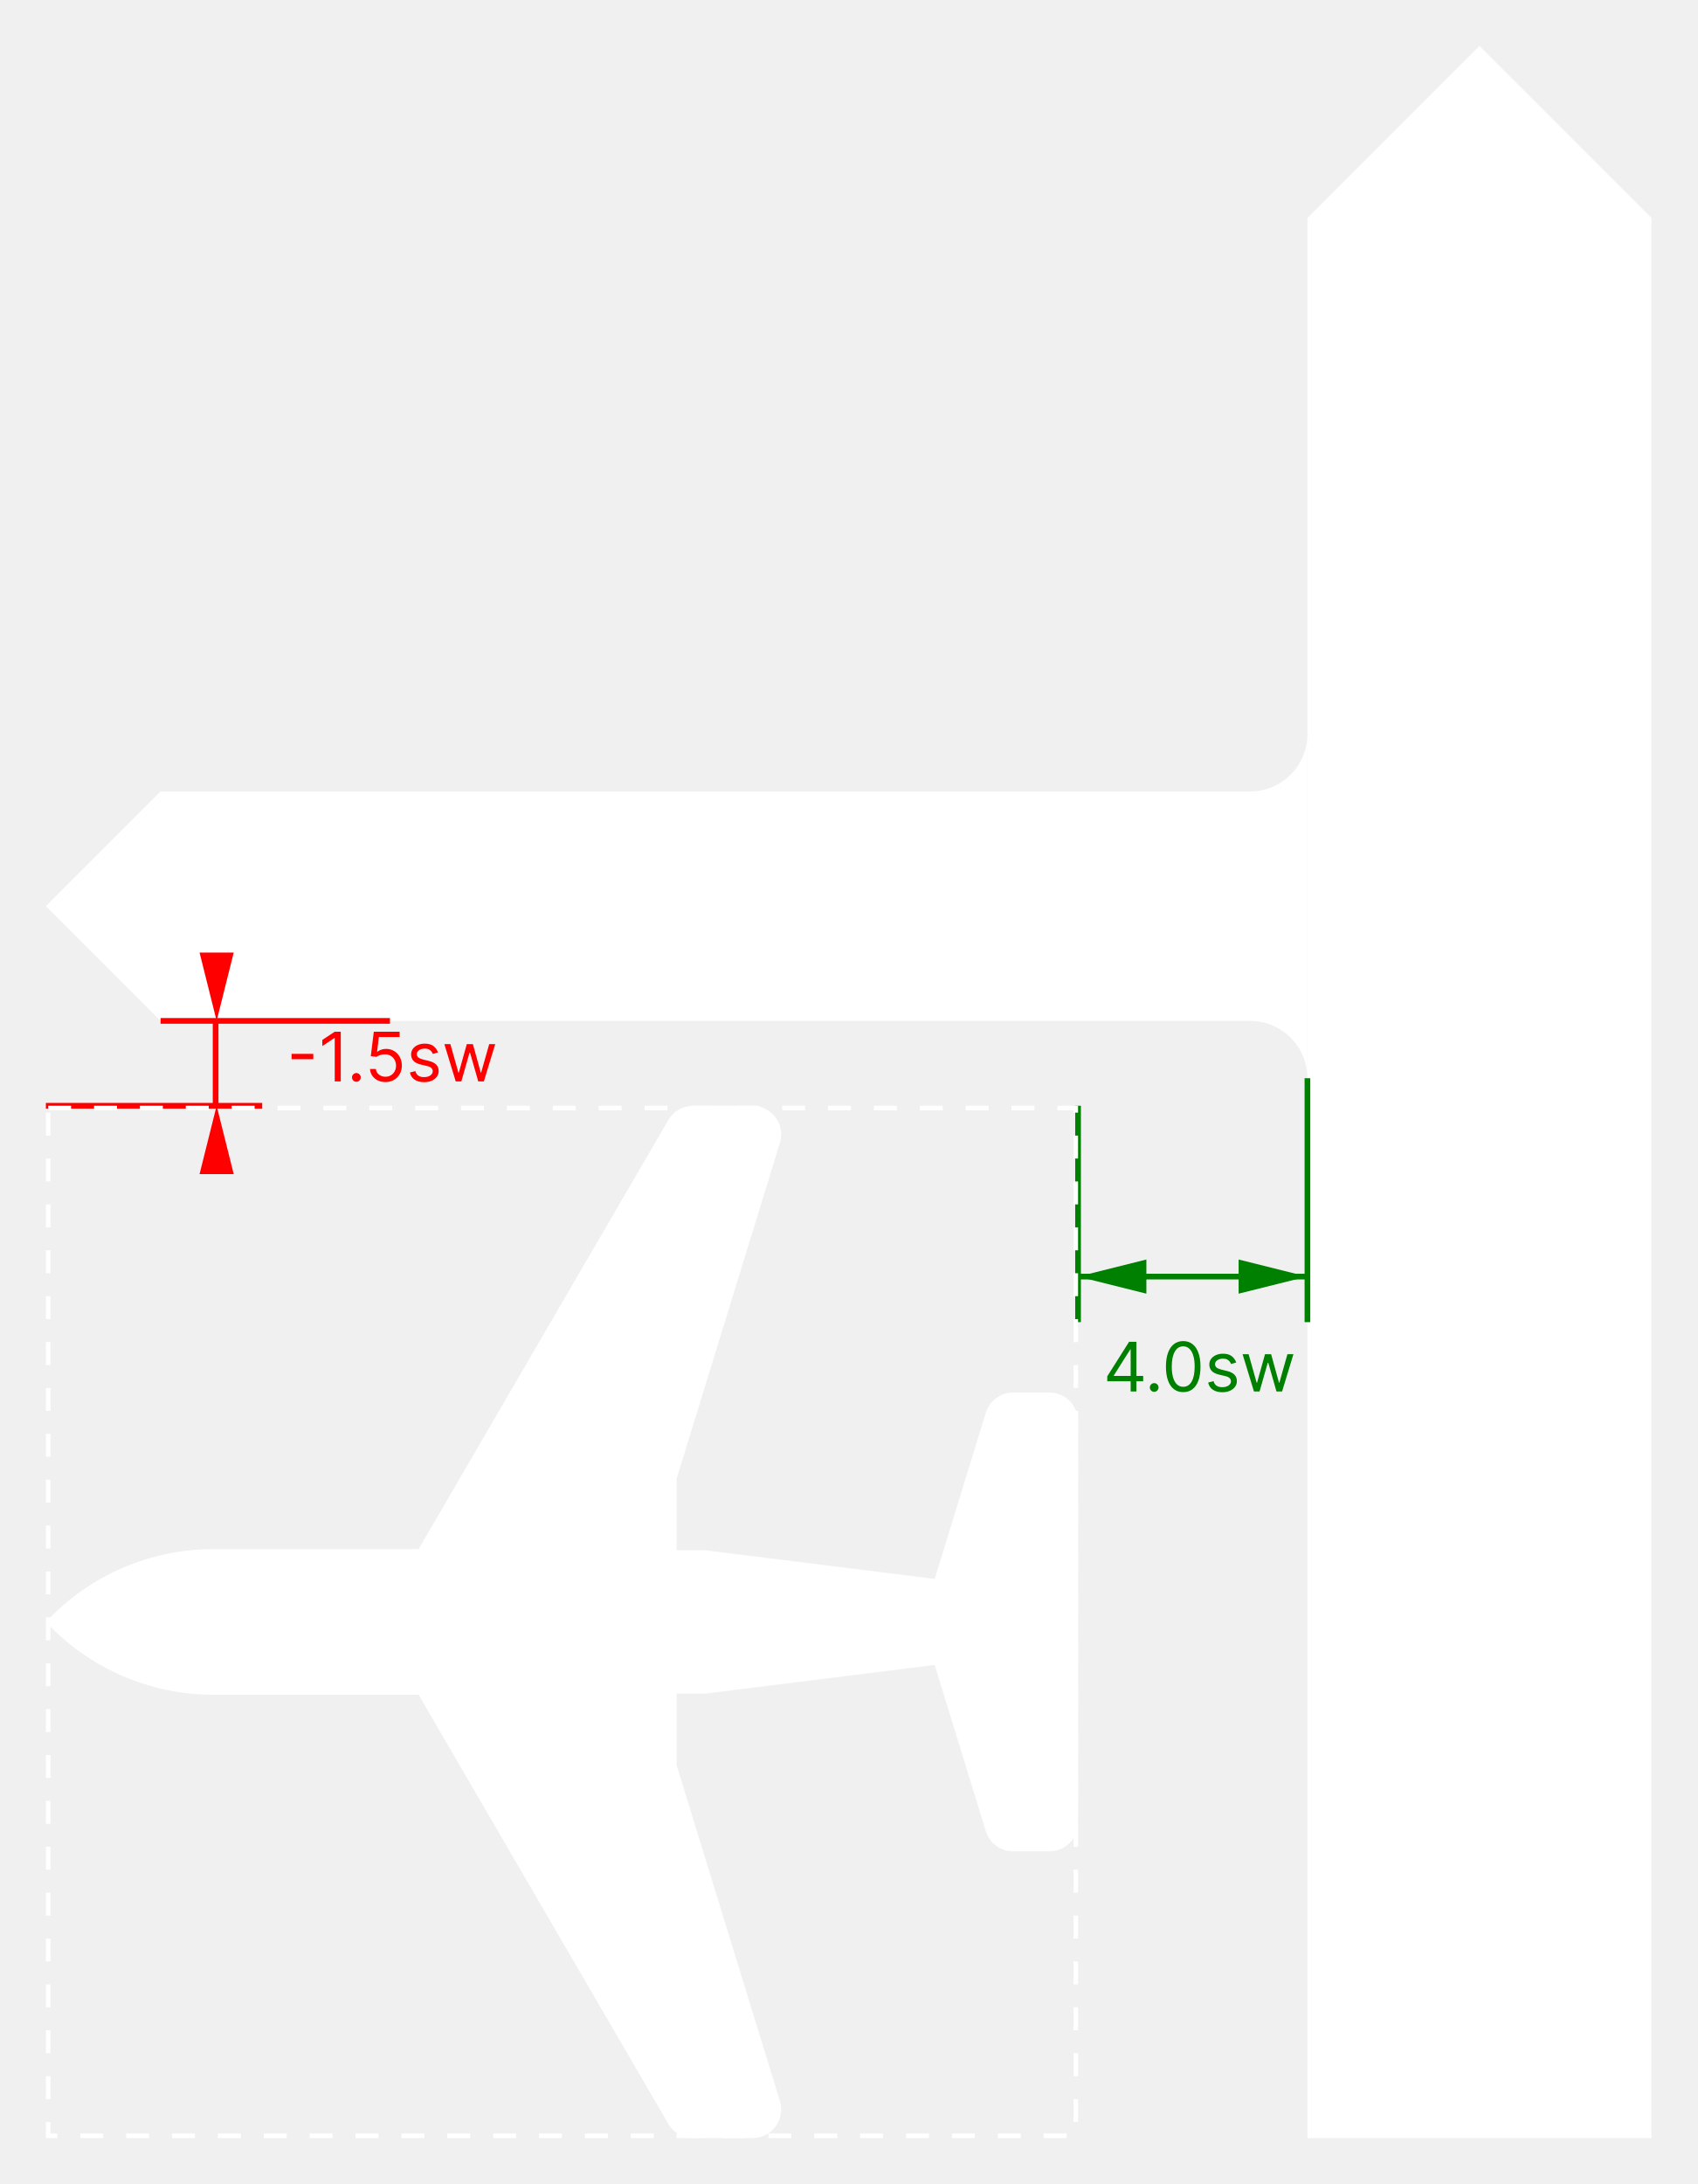
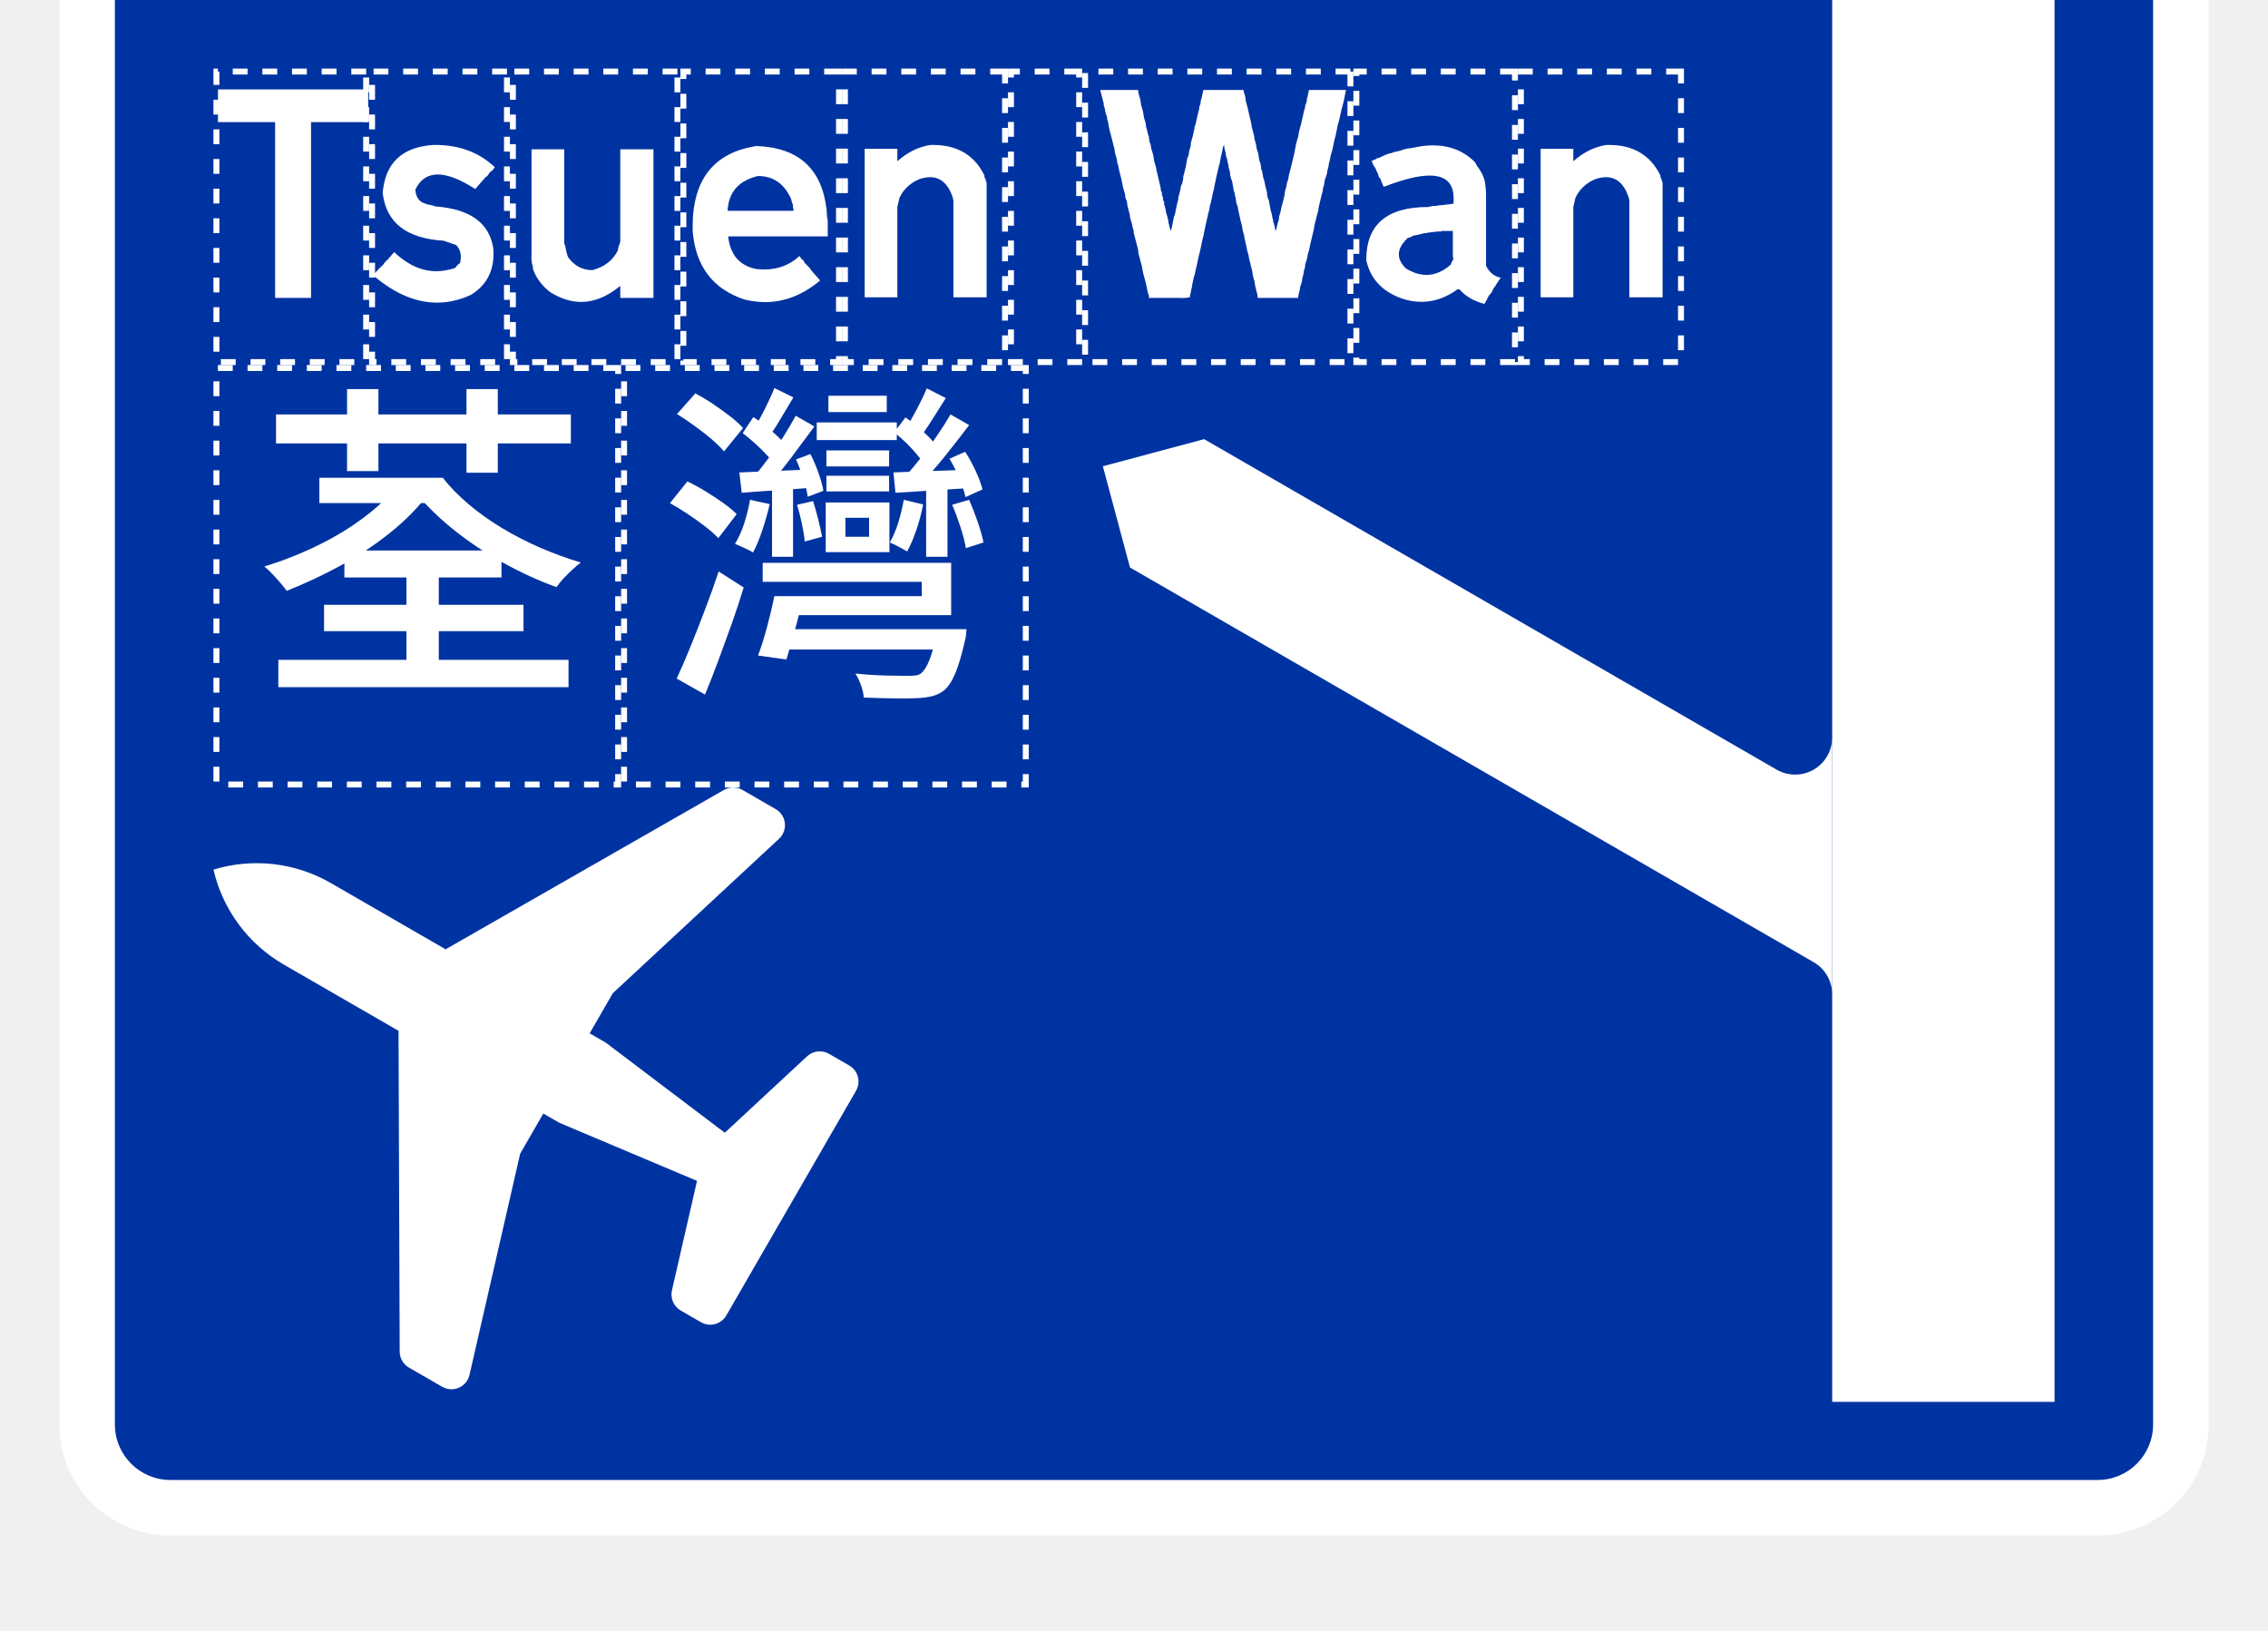
- <svg xmlns="http://www.w3.org/2000/svg" width="740" height="952" viewBox="0 0 740 952" fill="none">
-   <path d="M645 20L720 95V320V932H645H570V320V95L645 20Z" fill="white" />
-   <path d="M20 395L70 345H545C558.807 345 570 333.807 570 320V470C570 456.193 558.807 445 545 445H70L20 395Z" fill="white" />
-   <path d="M20 707C38.914 686.745 65.386 675.247 93.1 675.25H182.5L291.38 488.21C293.62 484.363 297.738 481.997 302.19 482H328.08C332.046 482.002 335.777 483.886 338.132 487.078C340.487 490.269 341.188 494.389 340.02 498.18L295 644.5V675.75H307.5L407.5 688.25L429.78 615.82C431.396 610.576 436.242 606.998 441.73 607H457.5C464.404 607 470 612.596 470 619.5V794.5C470 801.404 464.404 807 457.5 807H441.73C436.242 807.002 431.396 803.424 429.78 798.18L407.5 725.75L307.5 738.25H295V769.5L340.02 915.82C341.188 919.611 340.487 923.731 338.132 926.922C335.777 930.114 332.046 931.998 328.08 932H302.19C297.738 932.003 293.62 929.637 291.38 925.79L182.5 738.75H93.1C65.386 738.753 38.914 727.255 20 707Z" fill="white" />
-   <path d="M470 482V576.318" stroke="#008000" stroke-width="2.482" />
-   <path d="M570 470V576.318" stroke="#008000" stroke-width="2.482" />
-   <path d="M470 556.462H570" stroke="#008000" stroke-width="2.482" />
-   <path d="M470 556.462L499.785 549.015V563.908L470 556.462Z" fill="#008000" />
-   <path d="M569.785 556.462L540 549.015V563.908L569.785 556.462Z" fill="#008000" />
-   <path d="M482.735 602.091V599.934L492.254 584.872H493.819V588.214H492.762L485.569 599.595V599.764H498.389V602.091H482.735ZM492.931 606.534V601.435V600.431V584.872H495.427V606.534H492.931ZM503.196 606.703C502.674 606.703 502.226 606.516 501.852 606.142C501.479 605.769 501.292 605.321 501.292 604.799C501.292 604.277 501.479 603.829 501.852 603.456C502.226 603.082 502.674 602.895 503.196 602.895C503.718 602.895 504.165 603.082 504.539 603.456C504.913 603.829 505.1 604.277 505.1 604.799C505.1 605.144 505.011 605.462 504.835 605.751C504.666 606.04 504.437 606.273 504.148 606.449C503.866 606.618 503.548 606.703 503.196 606.703ZM515.846 606.83C514.252 606.83 512.895 606.396 511.774 605.529C510.653 604.654 509.796 603.389 509.203 601.732C508.611 600.068 508.315 598.058 508.315 595.703C508.315 593.362 508.611 591.363 509.203 589.706C509.803 588.042 510.663 586.772 511.784 585.898C512.912 585.017 514.266 584.576 515.846 584.576C517.425 584.576 518.776 585.017 519.897 585.898C521.025 586.772 521.885 588.042 522.478 589.706C523.077 591.363 523.377 593.362 523.377 595.703C523.377 598.058 523.08 600.068 522.488 601.732C521.896 603.389 521.039 604.654 519.918 605.529C518.797 606.396 517.439 606.83 515.846 606.83ZM515.846 604.503C517.425 604.503 518.652 603.741 519.527 602.218C520.401 600.695 520.838 598.523 520.838 595.703C520.838 593.827 520.637 592.23 520.235 590.911C519.84 589.593 519.269 588.588 518.522 587.897C517.781 587.206 516.889 586.86 515.846 586.86C514.28 586.86 513.057 587.633 512.176 589.177C511.294 590.714 510.853 592.889 510.853 595.703C510.853 597.578 511.051 599.172 511.446 600.484C511.841 601.795 512.408 602.793 513.149 603.477C513.896 604.161 514.795 604.503 515.846 604.503ZM538.946 593.926L536.704 594.56C536.563 594.187 536.355 593.824 536.08 593.471C535.812 593.111 535.445 592.815 534.98 592.583C534.514 592.35 533.918 592.234 533.192 592.234C532.198 592.234 531.369 592.463 530.706 592.921C530.051 593.372 529.723 593.947 529.723 594.645C529.723 595.266 529.948 595.756 530.4 596.115C530.851 596.475 531.556 596.775 532.515 597.014L534.927 597.607C536.379 597.959 537.462 598.499 538.174 599.225C538.886 599.944 539.242 600.871 539.242 602.007C539.242 602.937 538.974 603.769 538.438 604.503C537.909 605.236 537.169 605.814 536.217 606.237C535.265 606.66 534.158 606.872 532.896 606.872C531.239 606.872 529.867 606.512 528.781 605.793C527.696 605.074 527.008 604.023 526.719 602.641L529.088 602.049C529.314 602.923 529.74 603.579 530.368 604.016C531.003 604.453 531.831 604.672 532.854 604.672C534.017 604.672 534.941 604.425 535.625 603.932C536.316 603.431 536.661 602.832 536.661 602.134C536.661 601.569 536.464 601.097 536.069 600.716C535.674 600.328 535.068 600.039 534.25 599.849L531.542 599.214C530.054 598.862 528.961 598.315 528.263 597.575C527.572 596.827 527.227 595.893 527.227 594.772C527.227 593.855 527.484 593.044 527.999 592.339C528.521 591.634 529.229 591.081 530.125 590.679C531.027 590.277 532.05 590.076 533.192 590.076C534.8 590.076 536.062 590.428 536.979 591.134C537.902 591.839 538.558 592.769 538.946 593.926ZM546.68 606.534L541.73 590.287H544.353L547.865 602.726H548.034L551.503 590.287H554.169L557.596 602.684H557.765L561.276 590.287H563.9L558.95 606.534H556.496L552.942 594.053H552.688L549.134 606.534H546.68Z" fill="#008000" />
-   <path d="M20 482H114.318" stroke="#FF0000" stroke-width="2.482" />
-   <path d="M70 445H170" stroke="#FF0000" stroke-width="2.482" />
-   <path d="M94 482V445" stroke="#FF0000" stroke-width="2.482" />
-   <path d="M94.446 482L87 511.785H101.892L94.446 482Z" fill="#FF0000" />
-   <path d="M94.446 445L87 415.215H101.892L94.446 445Z" fill="#FF0000" />
-   <path d="M136.592 459.383V461.71H127.115V459.383H136.592ZM148.558 449.715V471.377H145.934V452.465H145.808L140.519 455.977V453.311L145.934 449.715H148.558ZM155.369 471.546C154.847 471.546 154.4 471.359 154.026 470.986C153.652 470.612 153.465 470.164 153.465 469.642C153.465 469.12 153.652 468.673 154.026 468.299C154.4 467.925 154.847 467.738 155.369 467.738C155.891 467.738 156.339 467.925 156.712 468.299C157.086 468.673 157.273 469.12 157.273 469.642C157.273 469.988 157.185 470.305 157.009 470.594C156.839 470.883 156.61 471.116 156.321 471.292C156.039 471.462 155.722 471.546 155.369 471.546ZM168.043 471.673C166.802 471.673 165.684 471.426 164.69 470.933C163.696 470.439 162.899 469.762 162.3 468.902C161.7 468.042 161.372 467.062 161.316 465.962H163.854C163.953 466.942 164.397 467.753 165.187 468.394C165.984 469.029 166.936 469.346 168.043 469.346C168.931 469.346 169.721 469.138 170.412 468.722C171.11 468.306 171.657 467.735 172.052 467.009C172.454 466.275 172.654 465.447 172.654 464.523C172.654 463.578 172.446 462.736 172.03 461.995C171.621 461.248 171.057 460.659 170.338 460.229C169.619 459.799 168.797 459.58 167.874 459.573C167.211 459.566 166.53 459.668 165.832 459.88C165.134 460.084 164.56 460.349 164.108 460.673L161.654 460.377L162.966 449.715H174.22V452.042H165.166L164.404 458.431H164.531C164.976 458.078 165.533 457.786 166.203 457.553C166.872 457.32 167.57 457.204 168.297 457.204C169.622 457.204 170.804 457.521 171.84 458.156C172.884 458.783 173.702 459.644 174.294 460.736C174.893 461.829 175.193 463.078 175.193 464.481C175.193 465.863 174.883 467.097 174.262 468.183C173.649 469.262 172.803 470.115 171.724 470.742C170.645 471.363 169.418 471.673 168.043 471.673ZM190.945 458.769L188.702 459.404C188.561 459.03 188.353 458.667 188.078 458.314C187.81 457.955 187.444 457.659 186.978 457.426C186.513 457.193 185.917 457.077 185.191 457.077C184.197 457.077 183.368 457.306 182.705 457.764C182.049 458.216 181.722 458.79 181.722 459.488C181.722 460.109 181.947 460.599 182.398 460.959C182.85 461.318 183.555 461.618 184.514 461.858L186.925 462.45C188.378 462.803 189.46 463.342 190.173 464.068C190.885 464.787 191.241 465.715 191.241 466.85C191.241 467.781 190.973 468.613 190.437 469.346C189.908 470.079 189.168 470.658 188.216 471.081C187.264 471.504 186.157 471.715 184.895 471.715C183.238 471.715 181.866 471.356 180.78 470.637C179.694 469.917 179.007 468.867 178.718 467.485L181.087 466.892C181.313 467.767 181.739 468.422 182.367 468.86C183.001 469.297 183.83 469.515 184.852 469.515C186.016 469.515 186.94 469.269 187.623 468.775C188.315 468.274 188.66 467.675 188.66 466.977C188.66 466.413 188.463 465.94 188.068 465.56C187.673 465.172 187.066 464.883 186.248 464.692L183.541 464.058C182.053 463.705 180.96 463.159 180.262 462.418C179.571 461.671 179.225 460.736 179.225 459.615C179.225 458.699 179.483 457.888 179.998 457.183C180.519 456.478 181.228 455.924 182.123 455.522C183.026 455.12 184.048 454.919 185.191 454.919C186.798 454.919 188.061 455.272 188.977 455.977C189.901 456.682 190.557 457.613 190.945 458.769ZM198.679 471.377L193.729 455.131H196.352L199.864 467.569H200.033L203.502 455.131H206.168L209.594 467.527H209.764L213.275 455.131H215.898L210.948 471.377H208.494L204.941 458.896H204.687L201.133 471.377H198.679Z" fill="#FF0000" />
-   <rect x="21" y="483" width="448" height="448" stroke="white" stroke-width="2" stroke-dasharray="10 10" />
+ <svg xmlns="http://www.w3.org/2000/svg" width="765" height="550" viewBox="0 0 765 550" fill="none">
+   <g clip-path="url(#clip0_0_1)">
+     <path d="M20 -469.5C20 -490.211 36.789 -507 57.5 -507H707.5C728.211 -507 745 -490.211 745 -469.5V480.5C745 501.211 728.211 518 707.5 518H57.5C36.789 518 20 501.211 20 480.5V-469.5Z" fill="white" />
+     <path d="M38.75 -469.5C38.75 -479.855 47.145 -488.25 57.5 -488.25H707.5C717.855 -488.25 726.25 -479.855 726.25 -469.5V480.5C726.25 490.855 717.855 499.25 707.5 499.25H57.5C47.145 499.25 38.75 490.855 38.75 480.5V-469.5Z" fill="#0033A2" />
+     <path d="M372 157.289L406.151 148.139L599.25 259.62C603.117 261.852 607.88 261.853 611.748 259.621C615.615 257.39 617.998 253.265 618 248.8V263.233V335.402V335.405C618.002 330.938 615.619 326.809 611.75 324.575L381.151 191.44L372 157.289Z" fill="white" />
+     <path d="M655.5 -449.402L693 -411.902V-299.402V472.902H655.5H618V-299.402V-411.902L655.5 -449.402Z" fill="white" />
+     <path d="M73.519 41.189V30.169H124.189V41.189H104.909V100.489H92.799V41.189" fill="white" />
+     <path d="M166.909 56.416L166.359 57.156L165.809 57.706L165.259 58.076L164.519 59.176L164.159 59.546L163.789 59.726C163.389 60.279 163.022 60.706 162.689 61.006L160.299 63.766C155.219 60.492 151.012 58.856 147.679 58.856C144.252 58.856 141.729 60.552 140.109 63.946C140.169 65.939 140.962 67.409 142.489 68.356C143.162 68.536 143.652 68.719 143.959 68.906C145.152 69.086 146.132 69.329 146.899 69.636C158.492 70.496 164.979 75.149 166.359 83.596C166.419 83.962 166.449 84.319 166.449 84.666C166.449 85.019 166.449 85.366 166.449 85.706C166.449 91.852 163.849 96.472 158.649 99.566C154.915 101.246 151.165 102.086 147.399 102.086C140.239 102.086 133.095 99.042 125.969 92.956L126.339 92.226L127.249 91.306C127.862 90.572 128.415 90.019 128.909 89.646C129.029 89.432 129.149 89.312 129.269 89.286L129.639 88.736C129.759 88.522 129.882 88.399 130.009 88.366L130.189 87.996L130.559 87.816L132.949 85.056C137.475 89.342 142.215 91.486 147.169 91.486C149.249 91.486 151.362 91.119 153.509 90.386C154.055 89.652 154.605 89.102 155.159 88.736C155.345 88.002 155.439 87.312 155.439 86.666C155.439 85.072 154.919 83.742 153.879 82.676L149.649 81.206C137.042 80.439 130.189 75.052 129.089 65.046C129.915 54.979 135.605 49.596 146.159 48.896H146.809C154.915 48.896 161.615 51.402 166.909 56.416Z" fill="white" />
+     <path d="M179.287 86.164V50.364H190.307V82.124C190.427 82.278 190.487 82.461 190.487 82.674C190.614 82.768 190.677 82.858 190.677 82.944V83.044C190.89 84.418 191.194 85.641 191.587 86.714C193.7 89.648 196.41 91.114 199.717 91.114H199.857C203.957 90.014 206.83 87.751 208.477 84.324V83.774L209.217 81.574V50.364H220.417V100.484H209.217V96.444C204.81 100.051 200.42 101.854 196.047 101.854C192.647 101.854 189.204 100.784 185.717 98.644C182.87 96.471 180.91 93.901 179.837 90.934L179.657 89.644C179.384 88.758 179.247 87.888 179.247 87.034V86.624C179.247 86.471 179.26 86.318 179.287 86.164Z" fill="white" />
+     <path d="M278.836 70.933L279.016 73.683C279.136 73.836 279.196 74.019 279.196 74.233V79.743H245.606C246.306 85.983 249.486 89.656 255.146 90.763C256.066 90.85 256.969 90.893 257.856 90.893C262.476 90.893 266.409 89.379 269.656 86.353C270.049 87.026 270.539 87.576 271.126 88.003L271.306 88.553L271.856 89.103C272.283 89.503 272.649 89.879 272.956 90.233C273.263 90.586 273.509 90.946 273.696 91.313C273.909 91.433 274.029 91.553 274.056 91.673L276.626 94.613C270.813 99.48 264.616 101.913 258.036 101.913C256.909 101.913 255.763 101.836 254.596 101.683C253.436 101.529 252.273 101.316 251.106 101.043C240.519 97.523 234.706 89.933 233.666 78.273C233.666 78.12 233.659 77.813 233.646 77.353C233.633 76.9 233.626 76.609 233.626 76.483C233.626 60.543 240.799 51.469 255.146 49.263C269.406 49.756 277.303 56.98 278.836 70.933ZM245.416 71.113H267.636V70.563C267.509 70.196 267.446 69.829 267.446 69.463V69.093C267.139 68.419 266.956 67.809 266.896 67.263C264.636 62.029 260.903 59.396 255.696 59.363C249.149 60.923 245.723 64.84 245.416 71.113Z" fill="white" />
+     <path d="M332.05 59.176V59.726C332.45 60.459 332.697 61.192 332.79 61.926V100.296H321.59V67.806L321.4 66.706C319.874 62.079 317.304 59.766 313.69 59.766C312.59 59.766 311.367 59.996 310.02 60.456C306.96 61.776 304.757 63.859 303.41 66.706L302.68 69.826V100.296H291.66V50.176H302.68V54.396C306.107 51.336 309.84 49.502 313.88 48.896H314.7C322.9 48.896 328.684 52.322 332.05 59.176Z" fill="white" />
+     <path d="M371.191 30.723V30.353H383.861L384.041 31.643L384.231 32.193L384.591 33.483L384.961 35.683L385.511 37.513L385.881 39.723L386.431 41.553L386.611 43.023C386.825 43.543 386.948 43.973 386.981 44.313L387.161 45.043L387.531 46.143V46.883C387.651 46.976 387.711 47.066 387.711 47.153V47.803C388.051 48.476 388.238 49.209 388.271 50.003L388.631 51.103L389.001 52.393L389.371 54.593L389.921 56.423L390.101 57.533L391.201 62.123C391.295 62.549 391.381 62.939 391.461 63.293C391.535 63.639 391.571 63.983 391.571 64.323L391.941 65.053V65.793L392.301 66.713V67.443L392.671 68.173V68.913C393.011 69.833 393.195 70.629 393.221 71.303L393.411 72.033C393.625 72.646 393.791 73.213 393.911 73.733C394.031 74.253 394.108 74.726 394.141 75.153L394.511 76.623L394.881 77.903L395.241 76.803L395.981 73.133L396.341 72.213L396.531 71.113L397.081 68.543L397.451 67.263V66.713L398.181 63.773L398.361 62.673L398.731 61.933L398.911 61.203L399.101 60.283V59.553L399.281 58.993L400.021 56.063L400.381 53.853L400.571 53.123L400.931 52.393C400.998 51.413 401.181 50.553 401.481 49.813L401.671 48.903V48.353L402.041 46.883L402.221 46.333L402.771 43.943L402.951 42.843L403.321 41.743L403.501 40.823L404.051 38.433L404.241 37.513L404.421 37.153C404.455 36.813 404.495 36.483 404.541 36.163C404.588 35.843 404.671 35.559 404.791 35.313L404.971 34.763V34.213L405.161 33.483L405.341 32.923L405.891 30.353H419.481V30.903C419.908 31.976 420.151 33.019 420.211 34.033L420.581 35.493L420.761 36.053L421.501 39.353L421.861 40.823C422.108 41.709 422.231 42.443 422.231 43.023C422.445 43.543 422.568 43.973 422.601 44.313L422.961 45.593L423.151 46.883L423.331 47.613L423.521 48.163C423.608 48.563 423.685 48.923 423.751 49.243C423.811 49.563 423.855 49.876 423.881 50.183C424.128 50.763 424.298 51.299 424.391 51.793C424.485 52.279 424.561 52.723 424.621 53.123L424.801 54.223L425.171 55.143L425.351 56.243V56.793C425.658 57.526 425.841 58.199 425.901 58.813L426.091 59.913C426.391 60.646 426.575 61.319 426.641 61.933L426.821 62.853L427.371 64.873V65.603C427.491 65.883 427.551 66.189 427.551 66.523C427.891 67.229 428.078 67.843 428.111 68.363L428.291 69.283L428.471 70.383L428.661 71.113C428.968 72.059 429.151 72.916 429.211 73.683C429.331 73.776 429.391 73.869 429.391 73.963V74.603C429.818 75.676 430.065 76.716 430.131 77.723C430.311 77.663 430.431 77.539 430.491 77.353C430.645 76.593 430.798 75.929 430.951 75.363C431.105 74.796 431.258 74.299 431.411 73.873V73.133C431.811 72.033 432.055 71.053 432.141 70.193L432.511 68.913L433.251 65.973L433.431 64.503L433.801 63.223L433.981 62.673V62.123C434.195 61.536 434.365 61.006 434.491 60.533C434.611 60.059 434.685 59.609 434.711 59.183L435.081 57.893L436.551 51.833L437.101 48.903L437.471 47.433C437.805 46.546 437.988 45.813 438.021 45.233L438.201 44.313L438.571 42.843C438.845 41.956 439.028 41.223 439.121 40.643L439.301 39.903L439.861 37.333L440.221 36.233V35.683L440.771 34.213V33.483L440.961 32.923L441.511 30.353H453.991L453.261 34.033L452.711 36.233L452.521 36.783L451.971 39.353L451.611 40.823L451.241 42.103L450.501 45.783L450.141 47.063L449.401 50.553L449.041 51.833L448.851 52.393L448.481 54.403L448.301 54.773L448.121 56.063C447.815 57.069 447.631 57.926 447.571 58.633L446.831 60.833L446.651 62.123L446.461 62.853L446.281 63.403L446.101 64.693L445.911 65.243L444.811 69.833L444.631 71.113L444.261 72.403L443.341 76.073L443.161 77.353L442.061 81.943L441.511 84.513C441.171 85.433 440.988 86.229 440.961 86.903L440.221 89.293V90.023C439.888 90.943 439.705 91.739 439.671 92.413C439.365 93.419 439.181 94.276 439.121 94.983L438.751 96.263L438.571 96.633L438.391 97.923C438.085 98.929 437.901 99.786 437.841 100.493H424.251L424.071 99.023C423.858 98.503 423.735 98.073 423.701 97.733L423.331 96.263L423.151 94.983L422.781 93.693C422.688 93.326 422.611 92.976 422.551 92.643C422.491 92.303 422.445 91.979 422.411 91.673L422.231 90.943L422.051 90.023C421.925 89.869 421.861 89.686 421.861 89.473L421.681 88.553L421.501 88.003C421.408 87.609 421.331 87.249 421.271 86.923C421.205 86.603 421.158 86.289 421.131 85.983C420.918 85.403 420.758 84.869 420.651 84.383C420.545 83.889 420.458 83.446 420.391 83.053L420.211 82.313L420.031 81.393C419.905 81.026 419.818 80.676 419.771 80.343C419.731 80.003 419.695 79.679 419.661 79.373C419.448 78.766 419.281 78.186 419.161 77.633C419.035 77.079 418.958 76.559 418.931 76.073C418.805 75.919 418.741 75.736 418.741 75.523L418.561 74.783L418.381 74.233C418.288 73.593 418.165 72.983 418.011 72.403L417.641 70.743L417.461 69.643L417.091 68.733L416.721 66.523L416.541 65.973V65.423C416.235 64.689 416.051 64.016 415.991 63.403L415.621 61.203L415.251 60.283L414.891 58.813V58.083C414.525 57.069 414.341 56.213 414.341 55.513C414.215 55.359 414.151 55.176 414.151 54.963L413.971 54.403V53.853C413.665 53.153 413.481 52.419 413.421 51.653C413.115 50.673 412.931 49.756 412.871 48.903L412.501 49.633L412.321 50.733L411.771 53.123L411.401 55.143L411.211 55.693L410.481 58.813L410.301 59.553L409.931 61.383L409.751 62.123L409.381 64.143L409.201 64.693L408.461 68.173L408.091 69.463L407.911 70.743C407.578 71.663 407.395 72.459 407.361 73.133L407.181 73.503L406.991 74.603L406.811 75.153L405.891 79.743L405.711 80.293L404.971 83.783L404.791 84.513L404.611 85.433L404.421 85.983L403.691 89.473L403.321 90.943L402.951 92.783L402.771 93.143L402.401 94.803L402.221 95.533L402.041 96.813C401.821 97.579 401.698 98.193 401.671 98.653C401.545 98.959 401.461 99.249 401.421 99.523C401.375 99.803 401.335 100.063 401.301 100.303C400.875 100.369 400.485 100.423 400.131 100.463C399.778 100.509 399.435 100.533 399.101 100.533H398.641C398.488 100.533 398.335 100.519 398.181 100.493H387.531V99.753C387.105 98.653 386.861 97.613 386.801 96.633C386.675 96.479 386.611 96.296 386.611 96.083L386.431 95.163C385.758 92.989 385.328 91.153 385.141 89.653L384.961 89.103L384.041 85.623L383.861 84.153L382.391 78.463V77.723C382.085 77.023 381.901 76.289 381.841 75.523L381.471 74.423L381.111 73.133V72.583L380.191 68.913V68.363L380.001 67.623L379.641 66.893L379.451 65.423C379.211 64.689 379.015 64.016 378.861 63.403C378.708 62.789 378.601 62.239 378.541 61.753L378.351 61.203V60.653C378.231 60.499 378.171 60.316 378.171 60.103L377.801 58.633L377.621 58.083C377.495 57.436 377.378 56.853 377.271 56.333C377.165 55.813 377.035 55.356 376.881 54.963L376.701 53.673C376.488 53.059 376.318 52.493 376.191 51.973C376.071 51.453 375.995 50.979 375.961 50.553L375.781 49.633C375.661 49.479 375.601 49.296 375.601 49.083L374.681 45.413L374.311 44.123L374.131 43.213L373.951 42.473L373.761 41.193C373.515 40.546 373.391 39.993 373.391 39.533V39.353L373.031 38.433L372.841 37.703C372.721 36.816 372.538 36.079 372.291 35.493V34.763C372.171 34.609 372.111 34.426 372.111 34.213" fill="white" />
+     <path d="M497.565 54.773L498.125 55.873C499.559 57.653 500.475 59.49 500.875 61.383C500.995 62.177 501.085 62.92 501.145 63.613C501.212 64.3 501.245 64.903 501.245 65.423V89.653C502.372 91.893 504.022 93.24 506.195 93.693L505.835 94.243C505.709 94.463 505.585 94.587 505.465 94.613L505.285 95.163L504.915 95.533C504.609 96.207 504.242 96.757 503.815 97.183C503.382 98.317 502.829 99.173 502.155 99.753C501.882 100.367 501.622 100.897 501.375 101.343C501.135 101.783 500.909 102.173 500.695 102.513C497.115 101.593 494.299 99.94 492.245 97.553H491.695C487.749 100.4 483.679 101.823 479.485 101.823C477.219 101.823 474.985 101.44 472.785 100.673C466.205 98.32 462.229 94.037 460.855 87.823V87.593C460.855 75.753 467.785 69.833 481.645 69.833H481.785C482.059 69.707 482.362 69.643 482.695 69.643L483.245 69.463H484.535L485.085 69.283H485.635L490.225 68.733C490.285 68.393 490.315 68.087 490.315 67.813V66.893C490.315 61.78 487.609 59.223 482.195 59.223C478.429 59.223 473.272 60.493 466.725 63.033L465.995 61.383L465.625 60.283L465.255 59.913L465.075 59.553L464.705 58.443C464.372 57.897 464.129 57.347 463.975 56.793C463.329 55.94 462.899 55.083 462.685 54.223L463.235 54.043L463.605 53.853L464.155 53.673L464.525 53.303H465.075C465.195 53.183 465.302 53.123 465.395 53.123H465.445C466.545 52.543 467.522 52.113 468.375 51.833L469.295 51.653C469.969 51.347 470.582 51.163 471.135 51.103L472.605 50.733C473.672 50.307 474.712 50.063 475.725 50.003L479.765 49.263C480.372 49.203 480.959 49.15 481.525 49.103C482.092 49.057 482.652 49.033 483.205 49.033C489.045 49.033 493.832 50.947 497.565 54.773ZM485.815 78.093H484.715C484.442 78.153 484.175 78.2 483.915 78.233C483.655 78.26 483.402 78.273 483.155 78.273H482.885L482.145 78.463H481.595C481.442 78.583 481.259 78.643 481.045 78.643H480.495L477.555 79.373H477.005C476.152 79.867 475.419 80.173 474.805 80.293C472.819 82.193 471.825 84.03 471.825 85.803C471.825 87.423 472.635 89.013 474.255 90.573C476.609 92.013 478.902 92.733 481.135 92.733C483.982 92.733 486.705 91.587 489.305 89.293C489.552 88.587 489.799 88.097 490.045 87.823L490.225 87.273L490.045 86.533V77.903H486.375C486.222 78.03 486.035 78.093 485.815 78.093Z" fill="white" />
+     <path d="M560.05 59.176V59.726C560.45 60.459 560.697 61.192 560.79 61.926V100.296H549.59V67.806L549.4 66.706C547.874 62.079 545.304 59.766 541.69 59.766C540.59 59.766 539.367 59.996 538.02 60.456C534.96 61.776 532.757 63.859 531.41 66.706L530.68 69.826V100.296H519.66V50.176H530.68V54.396C534.107 51.336 537.84 49.502 541.88 48.896H542.7C550.9 48.896 556.684 52.322 560.05 59.176Z" fill="white" />
+     <path d="M123.5 24.139H73V122.139H123.5V24.139Z" stroke="white" stroke-width="2" stroke-dasharray="5 5" />
+     <path d="M171 24.139H125.5V122.139H171V24.139Z" stroke="white" stroke-width="2" stroke-dasharray="5 5" />
+     <path d="M228.5 24.139H173V122.139H228.5V24.139Z" stroke="white" stroke-width="2" stroke-dasharray="5 5" />
+     <path d="M283 24.139H230.5V122.139H283V24.139Z" stroke="white" stroke-width="2" stroke-dasharray="5 5" />
+     <path d="M339 24.139H285V122.139H339V24.139Z" stroke="white" stroke-width="2" stroke-dasharray="5 5" />
+     <path d="M364 24.139H341V122.139H364V24.139Z" stroke="white" stroke-width="2" stroke-dasharray="5 5" />
+     <path d="M455.5 24.139H366V122.139H455.5V24.139Z" stroke="white" stroke-width="2" stroke-dasharray="5 5" />
+     <path d="M511 24.139H457.5V122.139H511V24.139Z" stroke="white" stroke-width="2" stroke-dasharray="5 5" />
+     <path d="M567 24.139H513V122.139H567V24.139Z" stroke="white" stroke-width="2" stroke-dasharray="5 5" />
+     <path d="M72 293.353C85.254 289.311 99.591 290.95 111.591 297.88L150.302 320.23L244.208 266.465C246.139 265.36 248.512 265.364 250.438 266.475L261.649 272.945C263.366 273.937 264.511 275.685 264.734 277.655C264.957 279.626 264.231 281.585 262.779 282.935L206.703 335.04L198.891 348.572L204.304 351.697L244.48 382.109L272.238 356.317C274.249 354.45 277.242 354.114 279.618 355.487L286.446 359.422C287.882 360.25 288.931 361.616 289.36 363.217C289.79 364.819 289.565 366.526 288.736 367.962L244.986 443.745C244.156 445.179 242.789 446.226 241.188 446.653C239.586 447.081 237.88 446.855 236.446 446.025L229.618 442.09C227.24 440.718 226.035 437.955 226.648 435.28L235.105 398.347L188.679 378.76L183.266 375.635L175.453 389.167L158.369 463.781C157.927 465.716 156.593 467.326 154.774 468.119C152.955 468.912 150.867 468.794 149.149 467.801L137.938 461.331C136.014 460.217 134.825 458.165 134.818 455.941L134.427 347.726L95.716 325.376C83.715 318.449 75.126 306.853 72 293.353Z" fill="white" />
+     <path d="M116.163 194.804V185.694H169.153V194.804H116.163ZM109.303 212.914V204.024H176.573V212.914H109.303ZM93.882 231.814V222.594H191.763V231.814H93.882ZM107.723 169.714V161.164H146.873V169.714H107.723ZM137.763 166.904V161.164H149.353C151.753 164.237 154.659 167.217 158.073 170.104C161.486 172.997 165.253 175.68 169.373 178.154C173.499 180.627 177.813 182.841 182.313 184.794C186.813 186.741 191.349 188.391 195.923 189.744C195.103 190.344 194.166 191.131 193.113 192.104C192.066 193.077 191.053 194.091 190.073 195.144C189.099 196.191 188.313 197.164 187.713 198.064C181.713 195.891 175.789 193.191 169.943 189.964C164.089 186.737 158.669 183.157 153.683 179.224C148.696 175.284 144.403 171.177 140.803 166.904H137.763ZM135.293 162.294L144.963 166.004C141.289 170.951 136.826 175.524 131.573 179.724C126.326 183.924 120.719 187.637 114.753 190.864C108.793 194.091 102.776 196.904 96.703 199.304C96.176 198.55 95.463 197.651 94.562 196.604C93.662 195.551 92.726 194.517 91.752 193.504C90.779 192.497 89.916 191.694 89.162 191.094C95.316 189.214 101.316 186.851 107.163 184.004C113.016 181.151 118.359 177.887 123.193 174.214C128.033 170.541 132.066 166.567 135.293 162.294ZM137.093 229.004V189.854H148.003V229.004H137.093ZM93.103 149.574V139.794H192.553V149.574H93.103ZM117.063 158.914V131.244H127.643V158.914H117.063ZM157.343 159.474V131.244H167.913V159.474" fill="white" />
+     <path d="M279.428 139.006V133.496H299.108V139.006H279.428ZM278.748 157.346V151.946H299.898V157.346H278.748ZM278.748 165.776V160.496H299.898V165.776H278.748ZM262.328 219.106V212.246H319.358V219.106H262.328ZM275.488 148.456V142.496H302.488V148.456H275.488ZM293.148 174.666H285.158V181.076H293.148V174.666ZM278.518 186.256V169.496H300.008V186.256H278.518ZM264.238 207.516V201.106H310.918V196.266H257.258V189.856H320.828V207.516H264.238ZM260.408 187.826V162.296H267.498V187.826H260.408ZM250.178 166.226L249.388 159.366C252.688 159.22 256.381 159.07 260.468 158.916C264.554 158.77 268.884 158.583 273.458 158.356V164.546C269.258 164.92 265.191 165.22 261.257 165.446C257.317 165.666 253.624 165.926 250.178 166.226ZM261.198 201.106H271.097C270.197 204.706 269.224 208.456 268.178 212.356C267.124 216.256 266.148 219.63 265.248 222.476L255.688 221.126C256.734 218.353 257.748 215.146 258.728 211.506C259.701 207.873 260.524 204.406 261.198 201.106ZM315.988 213.366V212.246H325.998C325.998 212.246 325.961 212.75 325.888 213.756C325.814 214.77 325.664 215.616 325.438 216.296C324.384 220.943 323.294 224.596 322.168 227.256C321.048 229.923 319.738 231.856 318.238 233.056C316.964 233.956 315.594 234.573 314.128 234.906C312.668 235.246 310.924 235.453 308.898 235.526C307.171 235.606 304.714 235.626 301.528 235.586C298.341 235.546 294.948 235.453 291.348 235.306C291.274 234.106 290.974 232.756 290.448 231.256C289.921 229.756 289.284 228.406 288.538 227.206C292.064 227.58 295.478 227.803 298.778 227.876C302.078 227.956 304.401 227.996 305.748 227.996C306.948 227.996 307.921 227.956 308.668 227.876C309.421 227.803 310.061 227.58 310.588 227.206C311.634 226.38 312.591 224.896 313.458 222.756C314.318 220.623 315.161 217.493 315.988 213.366ZM268.847 170.276L274.248 169.046C274.848 170.92 275.428 172.98 275.988 175.226C276.554 177.48 276.988 179.43 277.288 181.076L271.438 182.656C271.284 180.93 270.964 178.923 270.478 176.636C269.991 174.35 269.447 172.23 268.847 170.276ZM268.507 154.976L273.347 153.176C274.321 155.056 275.221 157.156 276.048 159.476C276.874 161.803 277.438 163.83 277.738 165.556L272.448 167.576C272.221 165.856 271.734 163.833 270.988 161.506C270.234 159.18 269.407 157.003 268.507 154.976ZM250.508 146.096L254.108 140.696C256.288 142.116 258.424 143.746 260.518 145.586C262.624 147.426 264.201 149.02 265.248 150.366L261.198 156.556C260.071 154.983 258.498 153.22 256.478 151.266C254.451 149.32 252.461 147.596 250.508 146.096ZM261.198 130.906L267.608 134.056C266.108 136.53 264.608 139.043 263.108 141.596C261.608 144.143 260.184 146.28 258.838 148.006L253.888 145.416C255.088 143.47 256.401 141.09 257.828 138.276C259.248 135.463 260.371 133.006 261.198 130.906ZM268.398 140.246L274.698 143.846C272.224 147.22 269.581 150.78 266.768 154.526C263.954 158.28 261.311 161.43 258.838 163.976L254.108 161.056C255.688 159.183 257.378 157.046 259.178 154.646C260.978 152.246 262.681 149.77 264.288 147.216C265.901 144.67 267.271 142.346 268.398 140.246ZM252.988 168.596L259.628 170.056C258.948 172.983 258.121 175.906 257.148 178.826C256.174 181.753 255.124 184.266 253.998 186.366C253.324 185.92 252.348 185.413 251.068 184.846C249.794 184.286 248.748 183.82 247.928 183.446C249.201 181.346 250.248 179 251.068 176.406C251.894 173.82 252.534 171.216 252.988 168.596ZM312.388 187.826V162.296H319.588V187.826H312.388ZM302.038 166.226L301.358 159.366C304.811 159.22 308.694 159.07 313.008 158.916C317.321 158.77 321.914 158.62 326.788 158.466L326.668 164.656C322.248 164.956 317.954 165.236 313.788 165.496C309.628 165.763 305.711 166.006 302.038 166.226ZM321.158 170.276L326.898 168.596C327.871 170.843 328.828 173.316 329.768 176.016C330.701 178.716 331.358 181.043 331.738 182.996L325.778 184.906C325.478 182.953 324.878 180.59 323.978 177.816C323.078 175.043 322.138 172.53 321.158 170.276ZM320.258 154.756L325.548 152.396C326.821 154.343 328.001 156.496 329.088 158.856C330.181 161.223 330.951 163.306 331.398 165.106L325.658 167.696C325.284 165.896 324.591 163.776 323.578 161.336C322.564 158.896 321.458 156.703 320.258 154.756ZM301.588 145.866L305.408 140.806C307.361 142.153 309.311 143.71 311.258 145.476C313.211 147.236 314.711 148.83 315.758 150.256L311.378 156.106C310.398 154.606 308.991 152.88 307.158 150.926C305.318 148.98 303.461 147.293 301.588 145.866ZM312.608 131.016L319.028 134.276C317.448 136.756 315.871 139.25 314.298 141.756C312.724 144.27 311.224 146.426 309.798 148.226L304.848 145.646C306.121 143.693 307.508 141.31 309.008 138.496C310.508 135.683 311.708 133.19 312.608 131.016ZM320.598 139.796L326.898 143.396C324.351 146.77 321.578 150.33 318.578 154.076C315.578 157.83 312.728 160.98 310.028 163.526L305.408 160.606C307.134 158.733 308.934 156.596 310.808 154.196C312.688 151.796 314.488 149.32 316.208 146.766C317.934 144.22 319.398 141.896 320.598 139.796ZM304.848 168.596L311.378 170.166C310.851 172.94 310.101 175.77 309.128 178.656C308.148 181.55 307.098 184.006 305.978 186.026C305.378 185.653 304.478 185.146 303.278 184.506C302.078 183.873 301.028 183.37 300.128 182.996C301.321 180.896 302.294 178.606 303.048 176.126C303.794 173.653 304.394 171.143 304.848 168.596ZM228.348 139.676L234.538 132.706C236.411 133.68 238.378 134.86 240.438 136.246C242.504 137.633 244.438 139.02 246.238 140.406C248.038 141.8 249.501 143.133 250.628 144.406L244.208 152.276C243.161 151.003 241.754 149.616 239.988 148.116C238.228 146.616 236.334 145.136 234.308 143.676C232.288 142.21 230.301 140.876 228.348 139.676ZM225.988 169.716L231.838 162.406C233.784 163.306 235.828 164.413 237.968 165.726C240.108 167.04 242.094 168.35 243.928 169.656C245.768 170.97 247.288 172.226 248.488 173.426L242.298 181.526C241.171 180.326 239.691 179.016 237.858 177.596C236.018 176.17 234.048 174.763 231.948 173.376C229.848 171.99 227.861 170.77 225.988 169.716ZM237.798 234.296L228.238 228.896C229.664 225.896 231.181 222.406 232.788 218.426C234.401 214.453 236.051 210.253 237.738 205.826C239.431 201.406 240.988 197.056 242.408 192.776L250.848 198.176C249.648 202.156 248.298 206.246 246.798 210.446C245.298 214.646 243.798 218.77 242.298 222.816C240.798 226.87 239.298 230.696 237.798 234.296Z" fill="white" />
+     <path d="M208.5 124.139H73V264.639H208.5V124.139Z" stroke="white" stroke-width="2" stroke-dasharray="5 5" />
+     <path d="M346 124.139H210.5V264.639H346V124.139Z" stroke="white" stroke-width="2" stroke-dasharray="5 5" />
+   </g>
+   <defs>
+     <clipPath id="clip0_0_1">
+       <rect width="765" height="550" fill="white" />
+     </clipPath>
+   </defs>
</svg>
